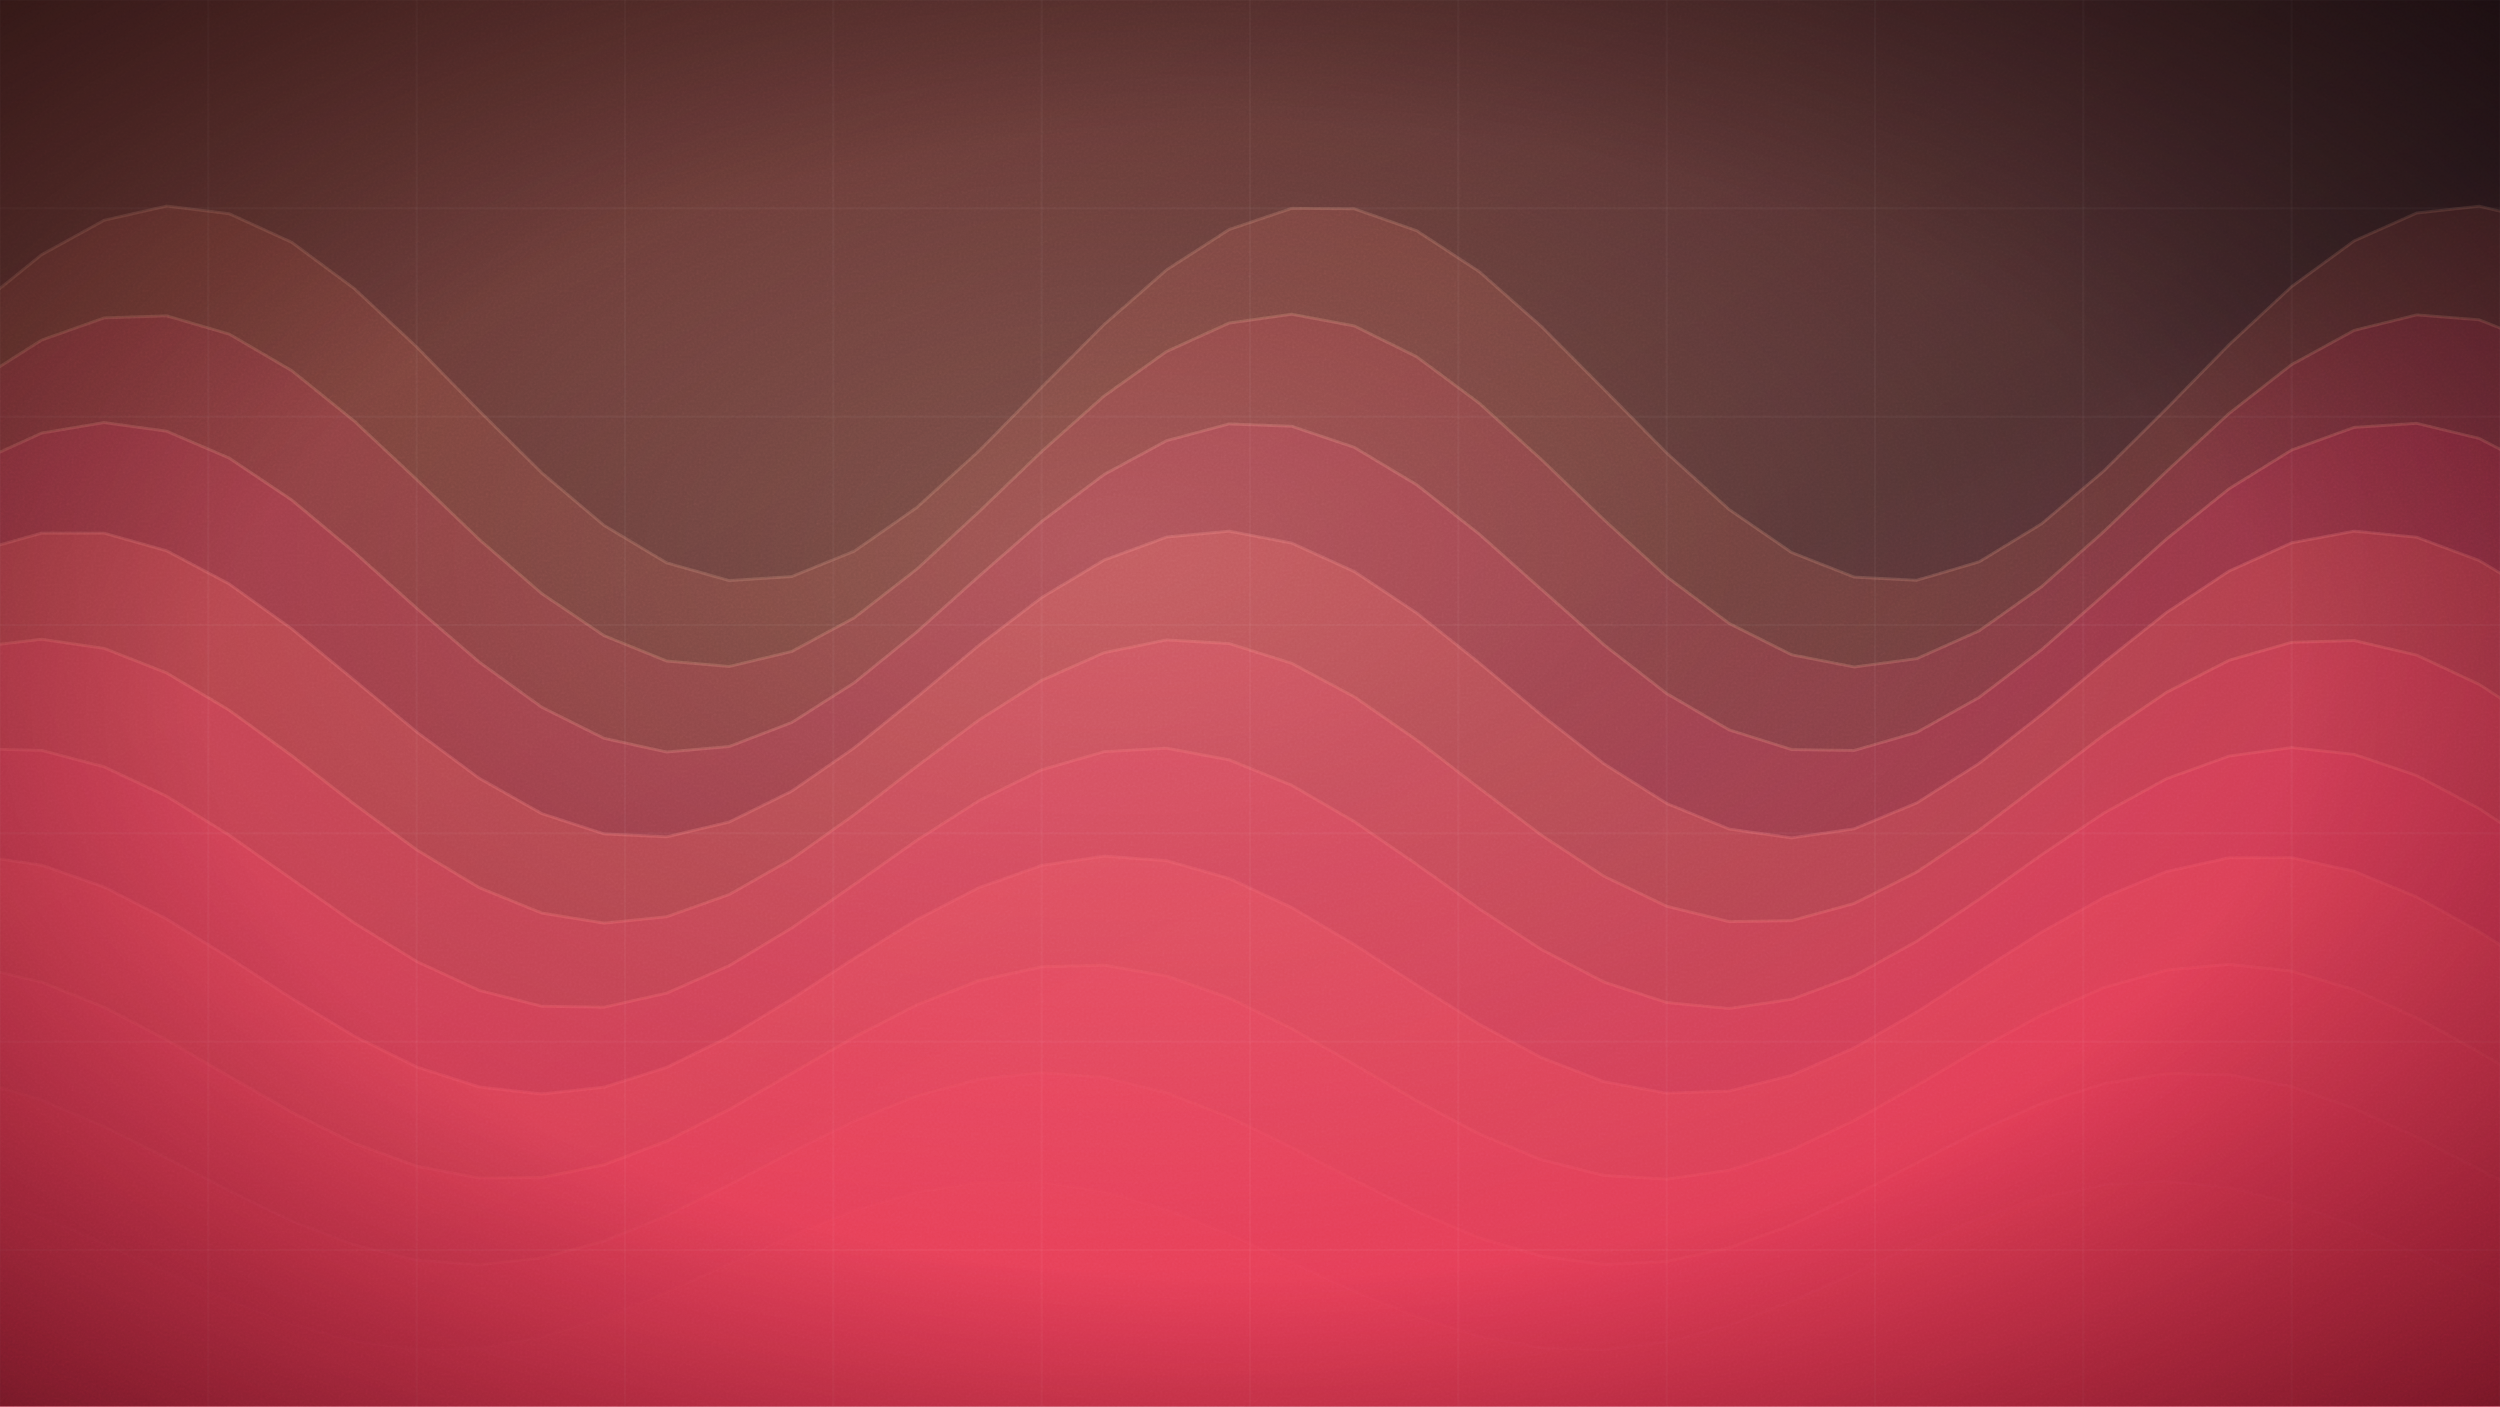
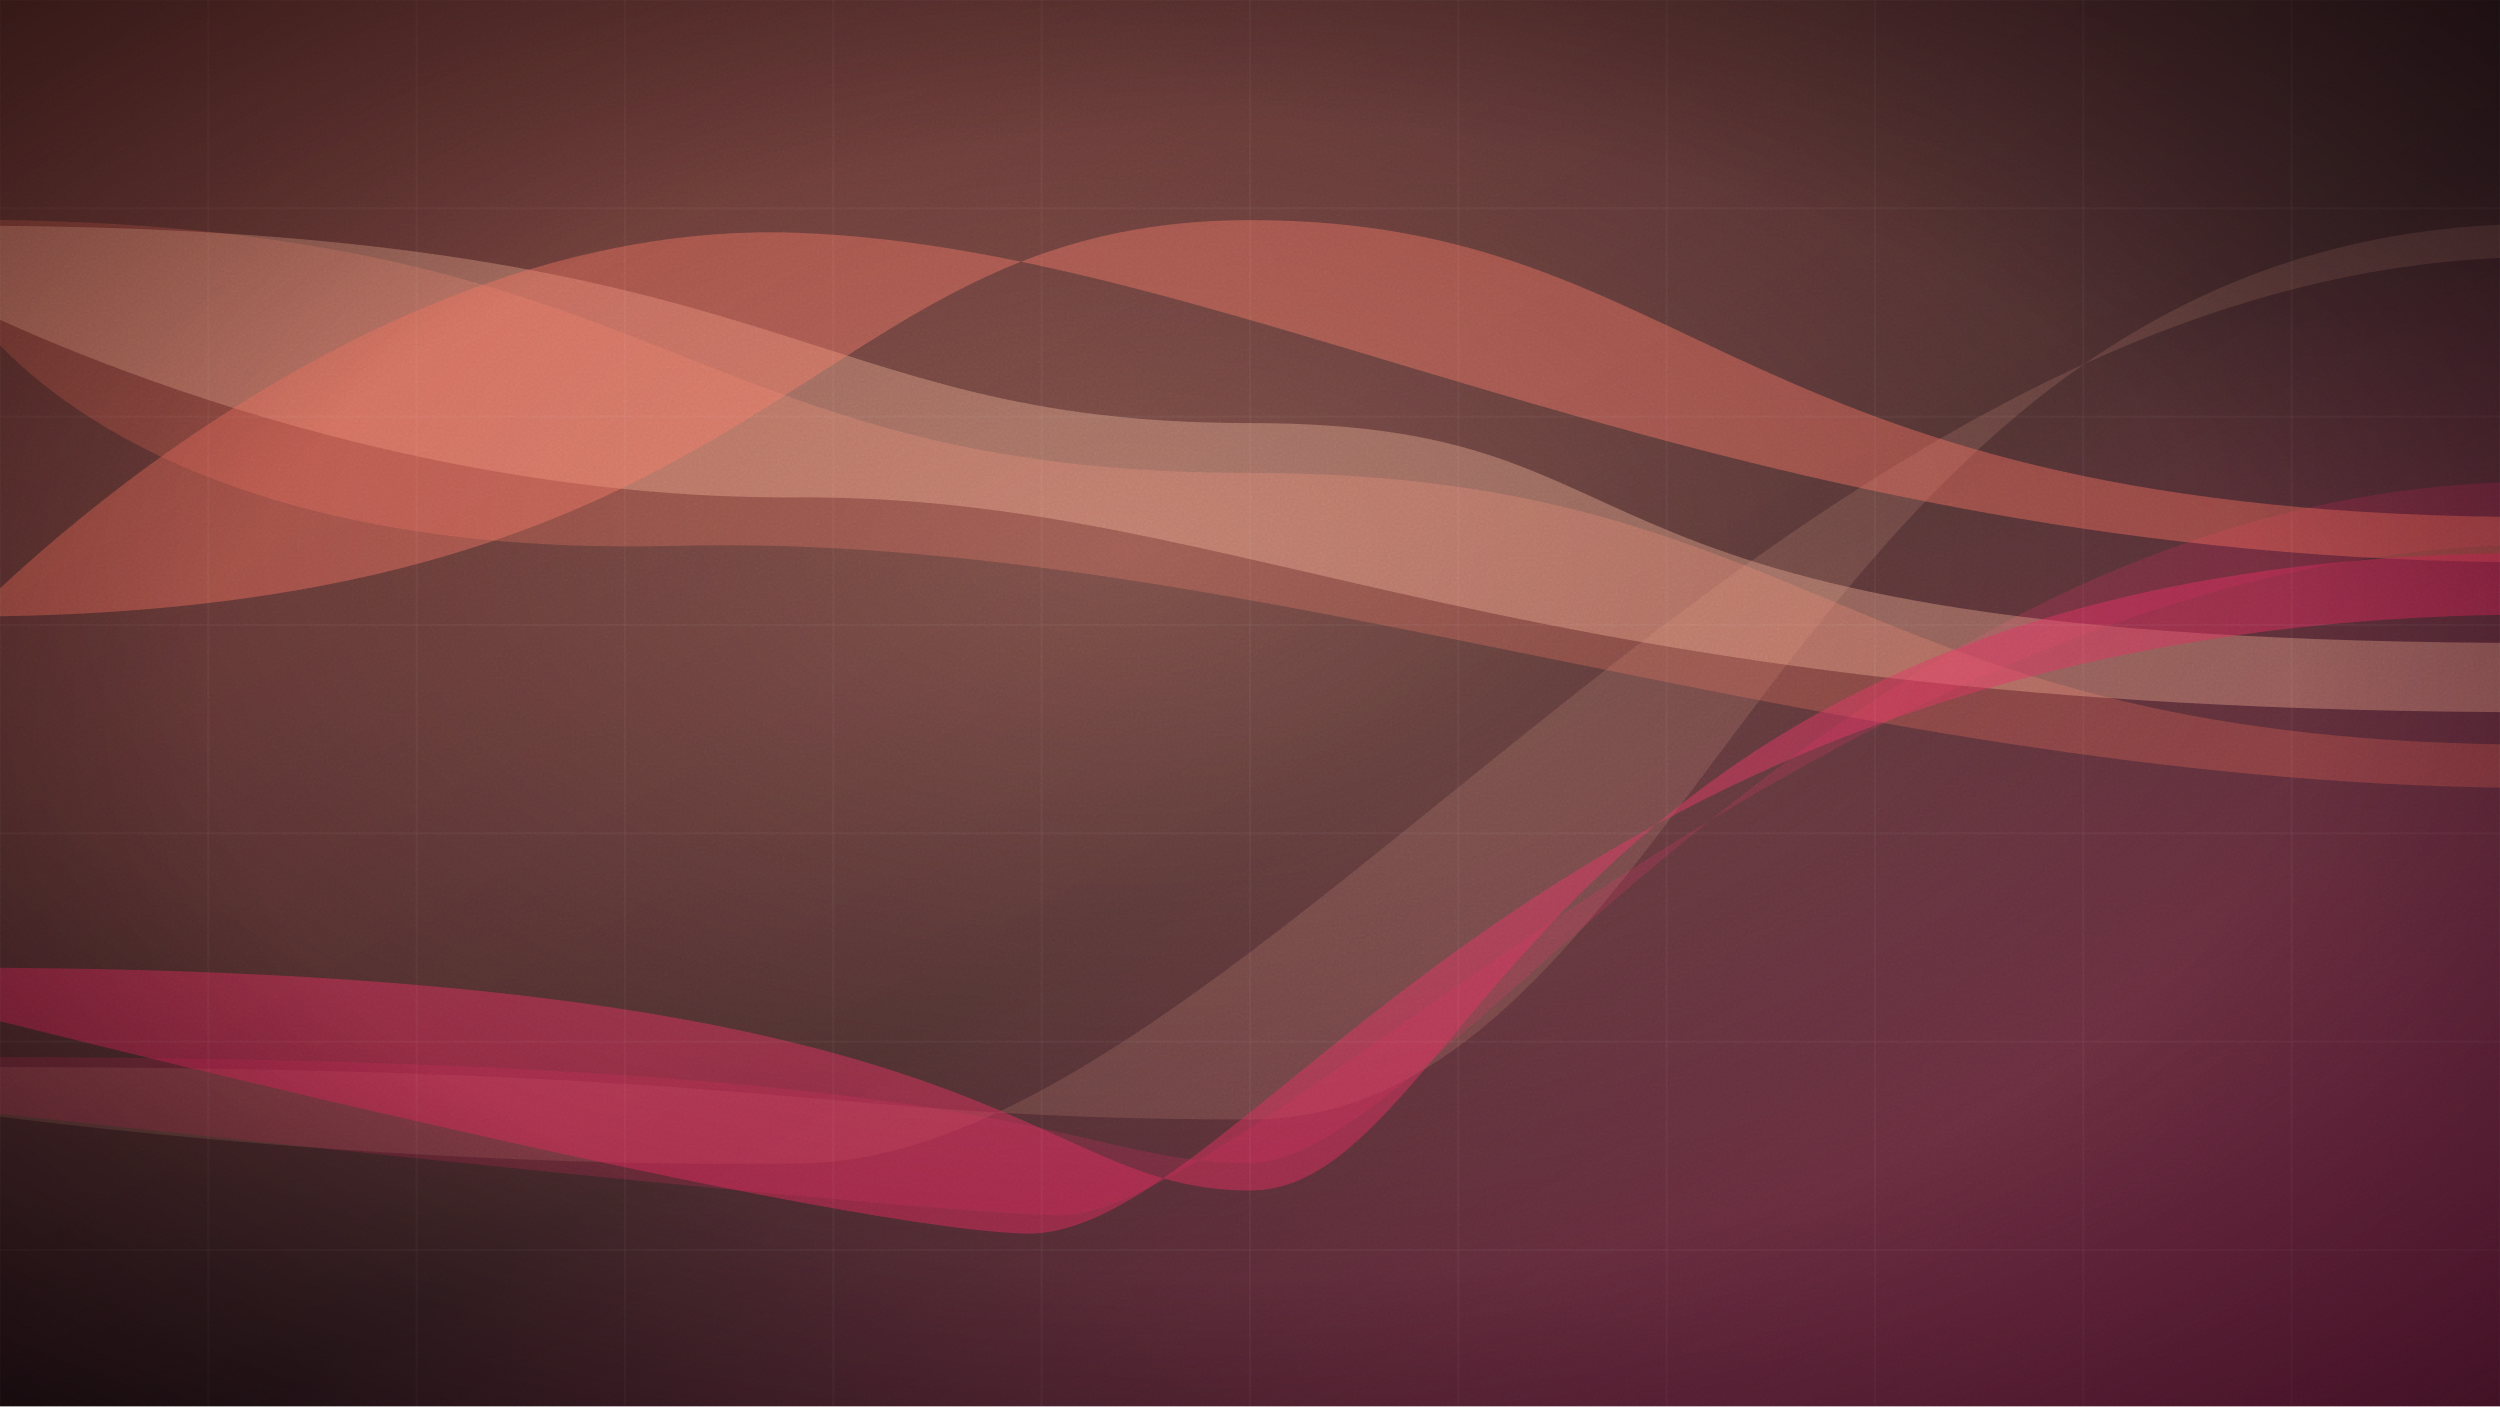
<svg xmlns="http://www.w3.org/2000/svg" viewBox="0 0 1200 675" width="1200" height="675" role="img" aria-label="Abstract cover illustration">
  <defs>
    <linearGradient id="bg" x1="0" y1="0" x2="1" y2="1">
      <stop offset="0" stop-color="#4e1c1d" />
      <stop offset="0.55" stop-color="#1f0e16" />
      <stop offset="1" stop-color="#791e44" />
    </linearGradient>
    <radialGradient id="core" cx="0.4" cy="0.35" r="0.75">
      <stop offset="0" stop-color="#fda98c" stop-opacity="0.95" />
      <stop offset="0.5" stop-color="#f65949" stop-opacity="0.55" />
      <stop offset="1" stop-color="#d8104c" stop-opacity="0" />
    </radialGradient>
    <radialGradient id="halo" cx="0.45" cy="0.39" r="0.85">
      <stop offset="0" stop-color="#fda98c" stop-opacity="0.4" />
      <stop offset="1" stop-color="#fda98c" stop-opacity="0" />
    </radialGradient>
    <radialGradient id="vig" cx="0.5" cy="0.5" r="0.75">
      <stop offset="0.55" stop-color="#000000" stop-opacity="0" />
      <stop offset="1" stop-color="#000000" stop-opacity="0.55" />
    </radialGradient>
    <filter id="grain" x="0" y="0" width="100%" height="100%">
      <feTurbulence type="fractalNoise" baseFrequency="0.85" numOctaves="3" stitchTiles="stitch" result="t" />
      <feColorMatrix type="saturate" values="0" in="t" result="g" />
    </filter>
    <clipPath id="frame">
      <rect x="0" y="0" width="1200" height="675" />
    </clipPath>
  </defs>
  <rect width="1200" height="675" fill="url(#bg)" />
  <g clip-path="url(#frame)">
-     <path d="M -40 607.5 L -40 568.45 L -10 574.46 L 20 584.3 L 50 596.85 L 80 610.64 L 110 624.06 L 140 635.55 L 170 643.78 L 200 647.79 L 230 647.11 L 260 641.82 L 290 632.54 L 320 620.35 L 350 606.66 L 380 593.07 L 410 581.15 L 440 572.31 L 470 567.55 L 500 567.45 L 530 572.01 L 560 580.69 L 590 592.5 L 620 606.05 L 650 619.77 L 680 632.06 L 710 641.49 L 740 646.97 L 770 647.86 L 800 644.05 L 830 635.99 L 860 624.61 L 890 611.24 L 920 597.44 L 950 584.81 L 980 574.81 L 1010 568.62 L 1040 566.96 L 1070 570.01 L 1100 577.42 L 1130 588.33 L 1160 601.48 L 1190 615.32 L 1220 628.25 L 1240 715 L -40 715 Z" fill="#f65949" fill-opacity="0.56" />
-     <path d="M -40 607.5 L -40 568.45 L -10 574.46 L 20 584.3 L 50 596.85 L 80 610.64 L 110 624.06 L 140 635.55 L 170 643.78 L 200 647.79 L 230 647.11 L 260 641.82 L 290 632.54 L 320 620.35 L 350 606.66 L 380 593.07 L 410 581.15 L 440 572.31 L 470 567.55 L 500 567.45 L 530 572.01 L 560 580.69 L 590 592.5 L 620 606.05 L 650 619.77 L 680 632.06 L 710 641.49 L 740 646.97 L 770 647.86 L 800 644.05 L 830 635.99 L 860 624.61 L 890 611.24 L 920 597.44 L 950 584.81 L 980 574.81 L 1010 568.62 L 1040 566.96 L 1070 570.01 L 1100 577.42 L 1130 588.33 L 1160 601.48 L 1190 615.32 L 1220 628.25" fill="none" stroke="#fda98c" stroke-opacity="0.48" stroke-width="1.4" />
-     <path d="M -40 561 L -40 515.07 L -10 519.11 L 20 528.02 L 50 540.77 L 80 555.87 L 110 571.57 L 140 586.04 L 170 597.59 L 200 604.89 L 230 607.08 L 260 603.91 L 290 595.75 L 320 583.54 L 350 568.72 L 380 552.99 L 410 538.19 L 440 526.05 L 470 517.98 L 500 514.91 L 530 517.2 L 560 524.59 L 590 536.22 L 620 550.73 L 650 566.43 L 680 581.5 L 710 594.19 L 740 603.02 L 770 606.95 L 800 605.54 L 830 598.95 L 860 587.94 L 890 573.8 L 920 558.17 L 950 542.86 L 980 529.67 L 1010 520.12 L 1040 515.33 L 1070 515.86 L 1100 521.63 L 1130 531.99 L 1160 545.72 L 1190 561.23 L 1220 576.71 L 1240 715 L -40 715 Z" fill="#d8104c" fill-opacity="0.51" />
-     <path d="M -40 561 L -40 515.07 L -10 519.11 L 20 528.02 L 50 540.77 L 80 555.87 L 110 571.57 L 140 586.04 L 170 597.59 L 200 604.89 L 230 607.08 L 260 603.91 L 290 595.75 L 320 583.54 L 350 568.72 L 380 552.99 L 410 538.19 L 440 526.05 L 470 517.98 L 500 514.91 L 530 517.2 L 560 524.59 L 590 536.22 L 620 550.73 L 650 566.43 L 680 581.5 L 710 594.19 L 740 603.02 L 770 606.95 L 800 605.54 L 830 598.95 L 860 587.94 L 890 573.8 L 920 558.17 L 950 542.86 L 980 529.67 L 1010 520.12 L 1040 515.33 L 1070 515.86 L 1100 521.63 L 1130 531.99 L 1160 545.72 L 1190 561.23 L 1220 576.71" fill="none" stroke="#fda98c" stroke-opacity="0.45" stroke-width="1.4" />
-     <path d="M -40 514.5 L -40 463.14 L -10 464.38 L 20 471.46 L 50 483.54 L 80 499.22 L 110 516.68 L 140 533.89 L 170 548.84 L 200 559.8 L 230 565.48 L 260 565.23 L 290 559.08 L 320 547.75 L 350 532.54 L 380 515.23 L 410 497.84 L 440 482.39 L 470 470.67 L 500 464.06 L 530 463.31 L 560 468.52 L 590 479.07 L 620 493.75 L 650 510.85 L 680 528.37 L 710 544.27 L 740 556.71 L 770 564.24 L 800 565.98 L 830 561.74 L 860 551.99 L 890 537.88 L 920 521.06 L 950 503.47 L 980 487.16 L 1010 474.03 L 1040 465.62 L 1070 462.89 L 1100 466.16 L 1130 475.06 L 1160 488.55 L 1190 505.06 L 1220 522.66 L 1240 715 L -40 715 Z" fill="#d8104c" fill-opacity="0.47" />
-     <path d="M -40 514.5 L -40 463.14 L -10 464.38 L 20 471.46 L 50 483.54 L 80 499.22 L 110 516.68 L 140 533.89 L 170 548.84 L 200 559.8 L 230 565.48 L 260 565.23 L 290 559.08 L 320 547.75 L 350 532.54 L 380 515.23 L 410 497.84 L 440 482.39 L 470 470.67 L 500 464.06 L 530 463.31 L 560 468.52 L 590 479.07 L 620 493.75 L 650 510.85 L 680 528.37 L 710 544.27 L 740 556.71 L 770 564.24 L 800 565.98 L 830 561.74 L 860 551.99 L 890 537.88 L 920 521.06 L 950 503.47 L 980 487.16 L 1010 474.03 L 1040 465.62 L 1070 462.89 L 1100 466.16 L 1130 475.06 L 1160 488.55 L 1190 505.06 L 1220 522.66" fill="none" stroke="#fda98c" stroke-opacity="0.41" stroke-width="1.4" />
-     <path d="M -40 468 L -40 413.25 L -10 410.95 L 20 415.29 L 50 425.76 L 80 441.15 L 110 459.66 L 140 479.14 L 170 497.33 L 200 512.1 L 230 521.74 L 260 525.13 L 290 521.87 L 320 512.35 L 350 497.66 L 380 479.53 L 410 460.05 L 440 441.49 L 470 426.03 L 500 415.44 L 530 410.97 L 560 413.14 L 590 421.69 L 620 435.62 L 650 453.33 L 680 472.74 L 710 491.6 L 740 507.72 L 770 519.21 L 800 524.74 L 830 523.68 L 860 516.13 L 890 502.99 L 920 485.77 L 950 466.49 L 980 447.38 L 1010 430.67 L 1040 418.3 L 1070 411.72 L 1100 411.69 L 1130 418.21 L 1160 430.52 L 1190 447.19 L 1220 466.28 L 1240 715 L -40 715 Z" fill="#f65949" fill-opacity="0.42" />
-     <path d="M -40 468 L -40 413.25 L -10 410.95 L 20 415.29 L 50 425.76 L 80 441.15 L 110 459.66 L 140 479.14 L 170 497.33 L 200 512.1 L 230 521.74 L 260 525.13 L 290 521.87 L 320 512.35 L 350 497.66 L 380 479.53 L 410 460.05 L 440 441.49 L 470 426.03 L 500 415.44 L 530 410.97 L 560 413.14 L 590 421.69 L 620 435.62 L 650 453.33 L 680 472.74 L 710 491.6 L 740 507.72 L 770 519.21 L 800 524.74 L 830 523.68 L 860 516.13 L 890 502.99 L 920 485.77 L 950 466.49 L 980 447.38 L 1010 430.67 L 1040 418.3 L 1070 411.72 L 1100 411.69 L 1130 418.21 L 1160 430.52 L 1190 447.19 L 1220 466.28" fill="none" stroke="#fda98c" stroke-opacity="0.38" stroke-width="1.4" />
-     <path d="M -40 421.5 L -40 365.89 L -10 359.43 L 20 360.19 L 50 368.09 L 80 382.2 L 110 400.88 L 140 421.96 L 170 442.99 L 200 461.52 L 230 475.39 L 260 482.99 L 290 483.44 L 320 476.68 L 350 463.5 L 380 445.43 L 410 424.58 L 440 403.37 L 470 384.27 L 500 369.5 L 530 360.79 L 560 359.13 L 590 364.73 L 620 376.94 L 650 394.33 L 680 414.88 L 710 436.21 L 740 455.82 L 770 471.44 L 800 481.24 L 830 484.1 L 860 479.67 L 890 468.48 L 920 451.82 L 950 431.63 L 980 410.26 L 1010 390.2 L 1040 373.78 L 1070 362.92 L 1100 358.87 L 1130 362.1 L 1160 372.25 L 1190 388.13 L 1220 407.89 L 1240 715 L -40 715 Z" fill="#d8104c" fill-opacity="0.37" />
-     <path d="M -40 421.5 L -40 365.89 L -10 359.43 L 20 360.19 L 50 368.09 L 80 382.2 L 110 400.88 L 140 421.96 L 170 442.99 L 200 461.52 L 230 475.39 L 260 482.99 L 290 483.44 L 320 476.68 L 350 463.5 L 380 445.43 L 410 424.58 L 440 403.37 L 470 384.27 L 500 369.5 L 530 360.79 L 560 359.13 L 590 364.73 L 620 376.94 L 650 394.33 L 680 414.88 L 710 436.21 L 740 455.82 L 770 471.44 L 800 481.24 L 830 484.1 L 860 479.67 L 890 468.48 L 920 451.82 L 950 431.63 L 980 410.26 L 1010 390.2 L 1040 373.78 L 1070 362.92 L 1100 358.87 L 1130 362.1 L 1160 372.25 L 1190 388.13 L 1220 407.89" fill="none" stroke="#fda98c" stroke-opacity="0.35" stroke-width="1.4" />
-     <path d="M -40 375 L -40 321.47 L -10 310.4 L 20 306.85 L 50 311.23 L 80 323.03 L 110 340.88 L 140 362.69 L 170 385.94 L 200 407.92 L 230 426.06 L 260 438.26 L 290 443.11 L 320 440.03 L 350 429.38 L 380 412.4 L 410 391.08 L 440 367.88 L 470 345.51 L 500 326.57 L 530 313.27 L 560 307.15 L 590 308.92 L 620 318.39 L 650 334.43 L 680 355.2 L 710 378.28 L 740 400.97 L 770 420.64 L 800 435 L 830 442.38 L 860 441.92 L 890 433.67 L 920 418.6 L 950 398.45 L 980 375.58 L 1010 352.64 L 1040 332.3 L 1070 316.93 L 1100 308.31 L 1130 307.46 L 1160 314.46 L 1190 328.51 L 1220 347.97 L 1240 715 L -40 715 Z" fill="#d8104c" fill-opacity="0.33" />
-     <path d="M -40 375 L -40 321.47 L -10 310.4 L 20 306.85 L 50 311.23 L 80 323.03 L 110 340.88 L 140 362.69 L 170 385.94 L 200 407.92 L 230 426.06 L 260 438.26 L 290 443.11 L 320 440.03 L 350 429.38 L 380 412.4 L 410 391.08 L 440 367.88 L 470 345.51 L 500 326.57 L 530 313.27 L 560 307.15 L 590 308.92 L 620 318.39 L 650 334.43 L 680 355.2 L 710 378.28 L 740 400.97 L 770 420.64 L 800 435 L 830 442.38 L 860 441.92 L 890 433.67 L 920 418.6 L 950 398.45 L 980 375.58 L 1010 352.64 L 1040 332.3 L 1070 316.93 L 1100 308.31 L 1130 307.46 L 1160 314.46 L 1190 328.51 L 1220 347.97" fill="none" stroke="#fda98c" stroke-opacity="0.31" stroke-width="1.4" />
-     <path d="M -40 328.5 L -40 280.23 L -10 264.33 L 20 255.9 L 50 255.92 L 80 264.38 L 110 280.3 L 140 301.83 L 170 326.46 L 200 351.33 L 230 373.55 L 260 390.52 L 290 400.28 L 320 401.68 L 350 394.57 L 380 379.77 L 410 359.01 L 440 334.7 L 470 309.66 L 500 286.82 L 530 268.83 L 560 257.78 L 590 254.96 L 620 260.69 L 650 274.32 L 680 294.25 L 710 318.16 L 740 343.28 L 770 366.68 L 800 385.63 L 830 397.94 L 860 402.17 L 890 397.83 L 920 385.42 L 950 366.39 L 980 342.95 L 1010 317.82 L 1040 293.95 L 1070 274.09 L 1100 260.56 L 1130 254.94 L 1160 257.87 L 1190 269.03 L 1220 287.1 L 1240 715 L -40 715 Z" fill="#f65949" fill-opacity="0.28" />
-     <path d="M -40 328.5 L -40 280.23 L -10 264.33 L 20 255.9 L 50 255.92 L 80 264.38 L 110 280.3 L 140 301.83 L 170 326.46 L 200 351.33 L 230 373.55 L 260 390.52 L 290 400.28 L 320 401.68 L 350 394.57 L 380 379.77 L 410 359.01 L 440 334.7 L 470 309.66 L 500 286.82 L 530 268.83 L 560 257.78 L 590 254.96 L 620 260.69 L 650 274.32 L 680 294.25 L 710 318.16 L 740 343.28 L 770 366.68 L 800 385.63 L 830 397.94 L 860 402.17 L 890 397.83 L 920 385.42 L 950 366.39 L 980 342.95 L 1010 317.82 L 1040 293.95 L 1070 274.09 L 1100 260.56 L 1130 254.94 L 1160 257.87 L 1190 269.03 L 1220 287.1" fill="none" stroke="#fda98c" stroke-opacity="0.28" stroke-width="1.4" />
-     <path d="M -40 282 L -40 242.27 L -10 221.56 L 20 207.88 L 50 202.83 L 80 206.98 L 110 219.87 L 140 239.98 L 170 264.99 L 200 291.97 L 230 317.79 L 260 339.45 L 290 354.42 L 320 360.97 L 350 358.33 L 380 346.81 L 410 327.74 L 440 303.36 L 470 276.49 L 500 250.26 L 530 227.72 L 560 211.5 L 590 203.48 L 620 204.6 L 650 214.72 L 680 232.68 L 710 256.36 L 740 283.04 L 770 309.59 L 800 332.93 L 830 350.35 L 860 359.81 L 890 360.22 L 920 351.53 L 950 334.75 L 980 311.83 L 1010 285.44 L 1040 258.65 L 1070 234.58 L 1100 216.02 L 1130 205.15 L 1160 203.21 L 1190 210.44 L 1220 226 L 1240 715 L -40 715 Z" fill="#d8104c" fill-opacity="0.23" />
-     <path d="M -40 282 L -40 242.27 L -10 221.56 L 20 207.88 L 50 202.83 L 80 206.98 L 110 219.87 L 140 239.98 L 170 264.99 L 200 291.97 L 230 317.79 L 260 339.45 L 290 354.42 L 320 360.97 L 350 358.33 L 380 346.81 L 410 327.74 L 440 303.36 L 470 276.49 L 500 250.26 L 530 227.72 L 560 211.5 L 590 203.48 L 620 204.6 L 650 214.72 L 680 232.68 L 710 256.36 L 740 283.04 L 770 309.59 L 800 332.93 L 830 350.35 L 860 359.81 L 890 360.22 L 920 351.53 L 950 334.75 L 980 311.83 L 1010 285.44 L 1040 258.65 L 1070 234.58 L 1100 216.02 L 1130 205.15 L 1160 203.21 L 1190 210.44 L 1220 226" fill="none" stroke="#fda98c" stroke-opacity="0.25" stroke-width="1.4" />
-     <path d="M -40 235.5 L -40 207.52 L -10 182.28 L 20 163.23 L 50 152.59 L 80 151.6 L 110 160.37 L 140 177.88 L 170 202.09 L 200 230.2 L 230 258.92 L 260 284.91 L 290 305.16 L 320 317.3 L 350 319.92 L 380 312.72 L 410 296.54 L 440 273.25 L 470 245.57 L 500 216.72 L 530 190.06 L 560 168.68 L 590 155.07 L 620 150.83 L 650 156.43 L 680 171.24 L 710 193.52 L 740 220.69 L 770 249.58 L 800 276.83 L 830 299.27 L 860 314.3 L 890 320.15 L 920 316.16 L 950 302.78 L 980 281.57 L 1010 255 L 1040 226.17 L 1070 198.42 L 1100 174.98 L 1130 158.59 L 1160 151.14 L 1190 153.51 L 1220 165.42 L 1240 715 L -40 715 Z" fill="#d8104c" fill-opacity="0.19" />
-     <path d="M -40 235.5 L -40 207.52 L -10 182.28 L 20 163.23 L 50 152.59 L 80 151.6 L 110 160.37 L 140 177.88 L 170 202.09 L 200 230.2 L 230 258.92 L 260 284.91 L 290 305.16 L 320 317.3 L 350 319.92 L 380 312.72 L 410 296.54 L 440 273.25 L 470 245.57 L 500 216.72 L 530 190.06 L 560 168.68 L 590 155.07 L 620 150.83 L 650 156.43 L 680 171.24 L 710 193.52 L 740 220.69 L 770 249.58 L 800 276.83 L 830 299.27 L 860 314.3 L 890 320.15 L 920 316.16 L 950 302.78 L 980 281.57 L 1010 255 L 1040 226.17 L 1070 198.42 L 1100 174.98 L 1130 158.59 L 1160 151.14 L 1190 153.51 L 1220 165.42" fill="none" stroke="#fda98c" stroke-opacity="0.21" stroke-width="1.4" />
-     <path d="M -40 189 L -40 175.72 L -10 146.5 L 20 122.23 L 50 105.73 L 80 98.91 L 110 102.58 L 140 116.31 L 170 138.49 L 200 166.55 L 230 197.22 L 260 226.93 L 290 252.24 L 320 270.18 L 350 278.68 L 380 276.74 L 410 264.6 L 440 243.66 L 470 216.36 L 500 185.87 L 530 155.75 L 560 129.5 L 590 110.17 L 620 100.02 L 650 100.21 L 680 110.74 L 710 130.37 L 740 156.83 L 770 187.02 L 800 217.45 L 830 244.57 L 860 265.22 L 890 277 L 920 278.55 L 950 269.67 L 980 251.41 L 1010 225.89 L 1040 196.07 L 1070 165.43 L 1100 137.54 L 1130 115.63 L 1160 102.26 L 1190 98.98 L 1220 106.17 L 1240 715 L -40 715 Z" fill="#f65949" fill-opacity="0.14" />
-     <path d="M -40 189 L -40 175.72 L -10 146.5 L 20 122.23 L 50 105.73 L 80 98.91 L 110 102.58 L 140 116.31 L 170 138.49 L 200 166.55 L 230 197.22 L 260 226.93 L 290 252.24 L 320 270.18 L 350 278.68 L 380 276.74 L 410 264.6 L 440 243.66 L 470 216.36 L 500 185.87 L 530 155.75 L 560 129.5 L 590 110.17 L 620 100.02 L 650 100.21 L 680 110.74 L 710 130.37 L 740 156.83 L 770 187.02 L 800 217.45 L 830 244.57 L 860 265.22 L 890 277 L 920 278.55 L 950 269.67 L 980 251.41 L 1010 225.89 L 1040 196.07 L 1070 165.43 L 1100 137.54 L 1130 115.63 L 1160 102.26 L 1190 98.98 L 1220 106.17" fill="none" stroke="#fda98c" stroke-opacity="0.18" stroke-width="1.4" />
+     <path d="M -20 512.11 C 384.53 512.11, 384.53 537.34, 600 537.34 S 857.94 107.42, 1220 107.42 L 1220 123.37 C 857.94 123.37, 600 555.89, 384.53 558.49 S -20 533.27, -20 533.27 Z" fill="#fda98c" fill-opacity="0.14" />
+     <path d="M -20 507.31 C 507.8 507.31, 507.8 558.25, 600 558.25 S 886.91 231.21, 1220 231.21 L 1220 261.45 C 886.91 261.45, 600 585.93, 507.8 583.37 S -20 532.44, -20 532.44 Z" fill="#d8104c" fill-opacity="0.21" />
+     <path d="M -20 105.41 C 324.26 105.41, 324.26 227.01, 600 227.01 S 886.51 357.42, 1220 357.42 L 1220 378.22 C 886.51 378.22, 600 254.91, 324.26 262.01 S -20 140.42, -20 140.42 Z" fill="#f65949" fill-opacity="0.27" />
+     <path d="M -20 108.3 C 382.2 108.3, 382.2 203.08, 600 203.08 S 718.65 308.62, 1220 308.62 L 1220 341.86 C 718.65 341.86, 600 237.54, 382.2 238.75 S -20 143.97, -20 143.97 Z" fill="#fda98c" fill-opacity="0.34" />
+     <path d="M -20 295.99 C 382.32 295.99, 382.32 105.65, 600 105.65 S 827.76 248.2, 1220 248.2 L 1220 269.94 C 827.76 269.94, 600 119.56, 382.32 111.73 S -20 302.07, -20 302.07 Z" fill="#f65949" fill-opacity="0.41" />
+     <path d="M -20 464.5 C 490.87 464.5, 490.87 571.44, 600 571.44 S 736.12 265.37, 1220 265.37 L 1220 294.97 C 736.12 294.97, 600 596.57, 490.87 592.1 S -20 485.16, -20 485.16 Z" fill="#d8104c" fill-opacity="0.47" />
  </g>
  <rect width="1200" height="675" fill="url(#halo)" style="mix-blend-mode:screen" />
  <g clip-path="url(#frame)">
    <line x1="0" y1="0" x2="0" y2="675" stroke="#ffffff" stroke-opacity="0.035" stroke-width="1" />
    <line x1="100" y1="0" x2="100" y2="675" stroke="#ffffff" stroke-opacity="0.035" stroke-width="1" />
    <line x1="200" y1="0" x2="200" y2="675" stroke="#ffffff" stroke-opacity="0.035" stroke-width="1" />
    <line x1="300" y1="0" x2="300" y2="675" stroke="#ffffff" stroke-opacity="0.035" stroke-width="1" />
    <line x1="400" y1="0" x2="400" y2="675" stroke="#ffffff" stroke-opacity="0.035" stroke-width="1" />
    <line x1="500" y1="0" x2="500" y2="675" stroke="#ffffff" stroke-opacity="0.035" stroke-width="1" />
    <line x1="600" y1="0" x2="600" y2="675" stroke="#ffffff" stroke-opacity="0.035" stroke-width="1" />
    <line x1="700" y1="0" x2="700" y2="675" stroke="#ffffff" stroke-opacity="0.035" stroke-width="1" />
    <line x1="800" y1="0" x2="800" y2="675" stroke="#ffffff" stroke-opacity="0.035" stroke-width="1" />
    <line x1="900" y1="0" x2="900" y2="675" stroke="#ffffff" stroke-opacity="0.035" stroke-width="1" />
    <line x1="1000" y1="0" x2="1000" y2="675" stroke="#ffffff" stroke-opacity="0.035" stroke-width="1" />
    <line x1="1100" y1="0" x2="1100" y2="675" stroke="#ffffff" stroke-opacity="0.035" stroke-width="1" />
    <line x1="1200" y1="0" x2="1200" y2="675" stroke="#ffffff" stroke-opacity="0.035" stroke-width="1" />
    <line x1="0" y1="0" x2="1200" y2="0" stroke="#ffffff" stroke-opacity="0.035" stroke-width="1" />
    <line x1="0" y1="100" x2="1200" y2="100" stroke="#ffffff" stroke-opacity="0.035" stroke-width="1" />
    <line x1="0" y1="200" x2="1200" y2="200" stroke="#ffffff" stroke-opacity="0.035" stroke-width="1" />
    <line x1="0" y1="300" x2="1200" y2="300" stroke="#ffffff" stroke-opacity="0.035" stroke-width="1" />
    <line x1="0" y1="400" x2="1200" y2="400" stroke="#ffffff" stroke-opacity="0.035" stroke-width="1" />
    <line x1="0" y1="500" x2="1200" y2="500" stroke="#ffffff" stroke-opacity="0.035" stroke-width="1" />
    <line x1="0" y1="600" x2="1200" y2="600" stroke="#ffffff" stroke-opacity="0.035" stroke-width="1" />
  </g>
  <rect width="1200" height="675" fill="url(#vig)" />
  <rect width="1200" height="675" filter="url(#grain)" opacity="0.14" style="mix-blend-mode:overlay" />
</svg>
